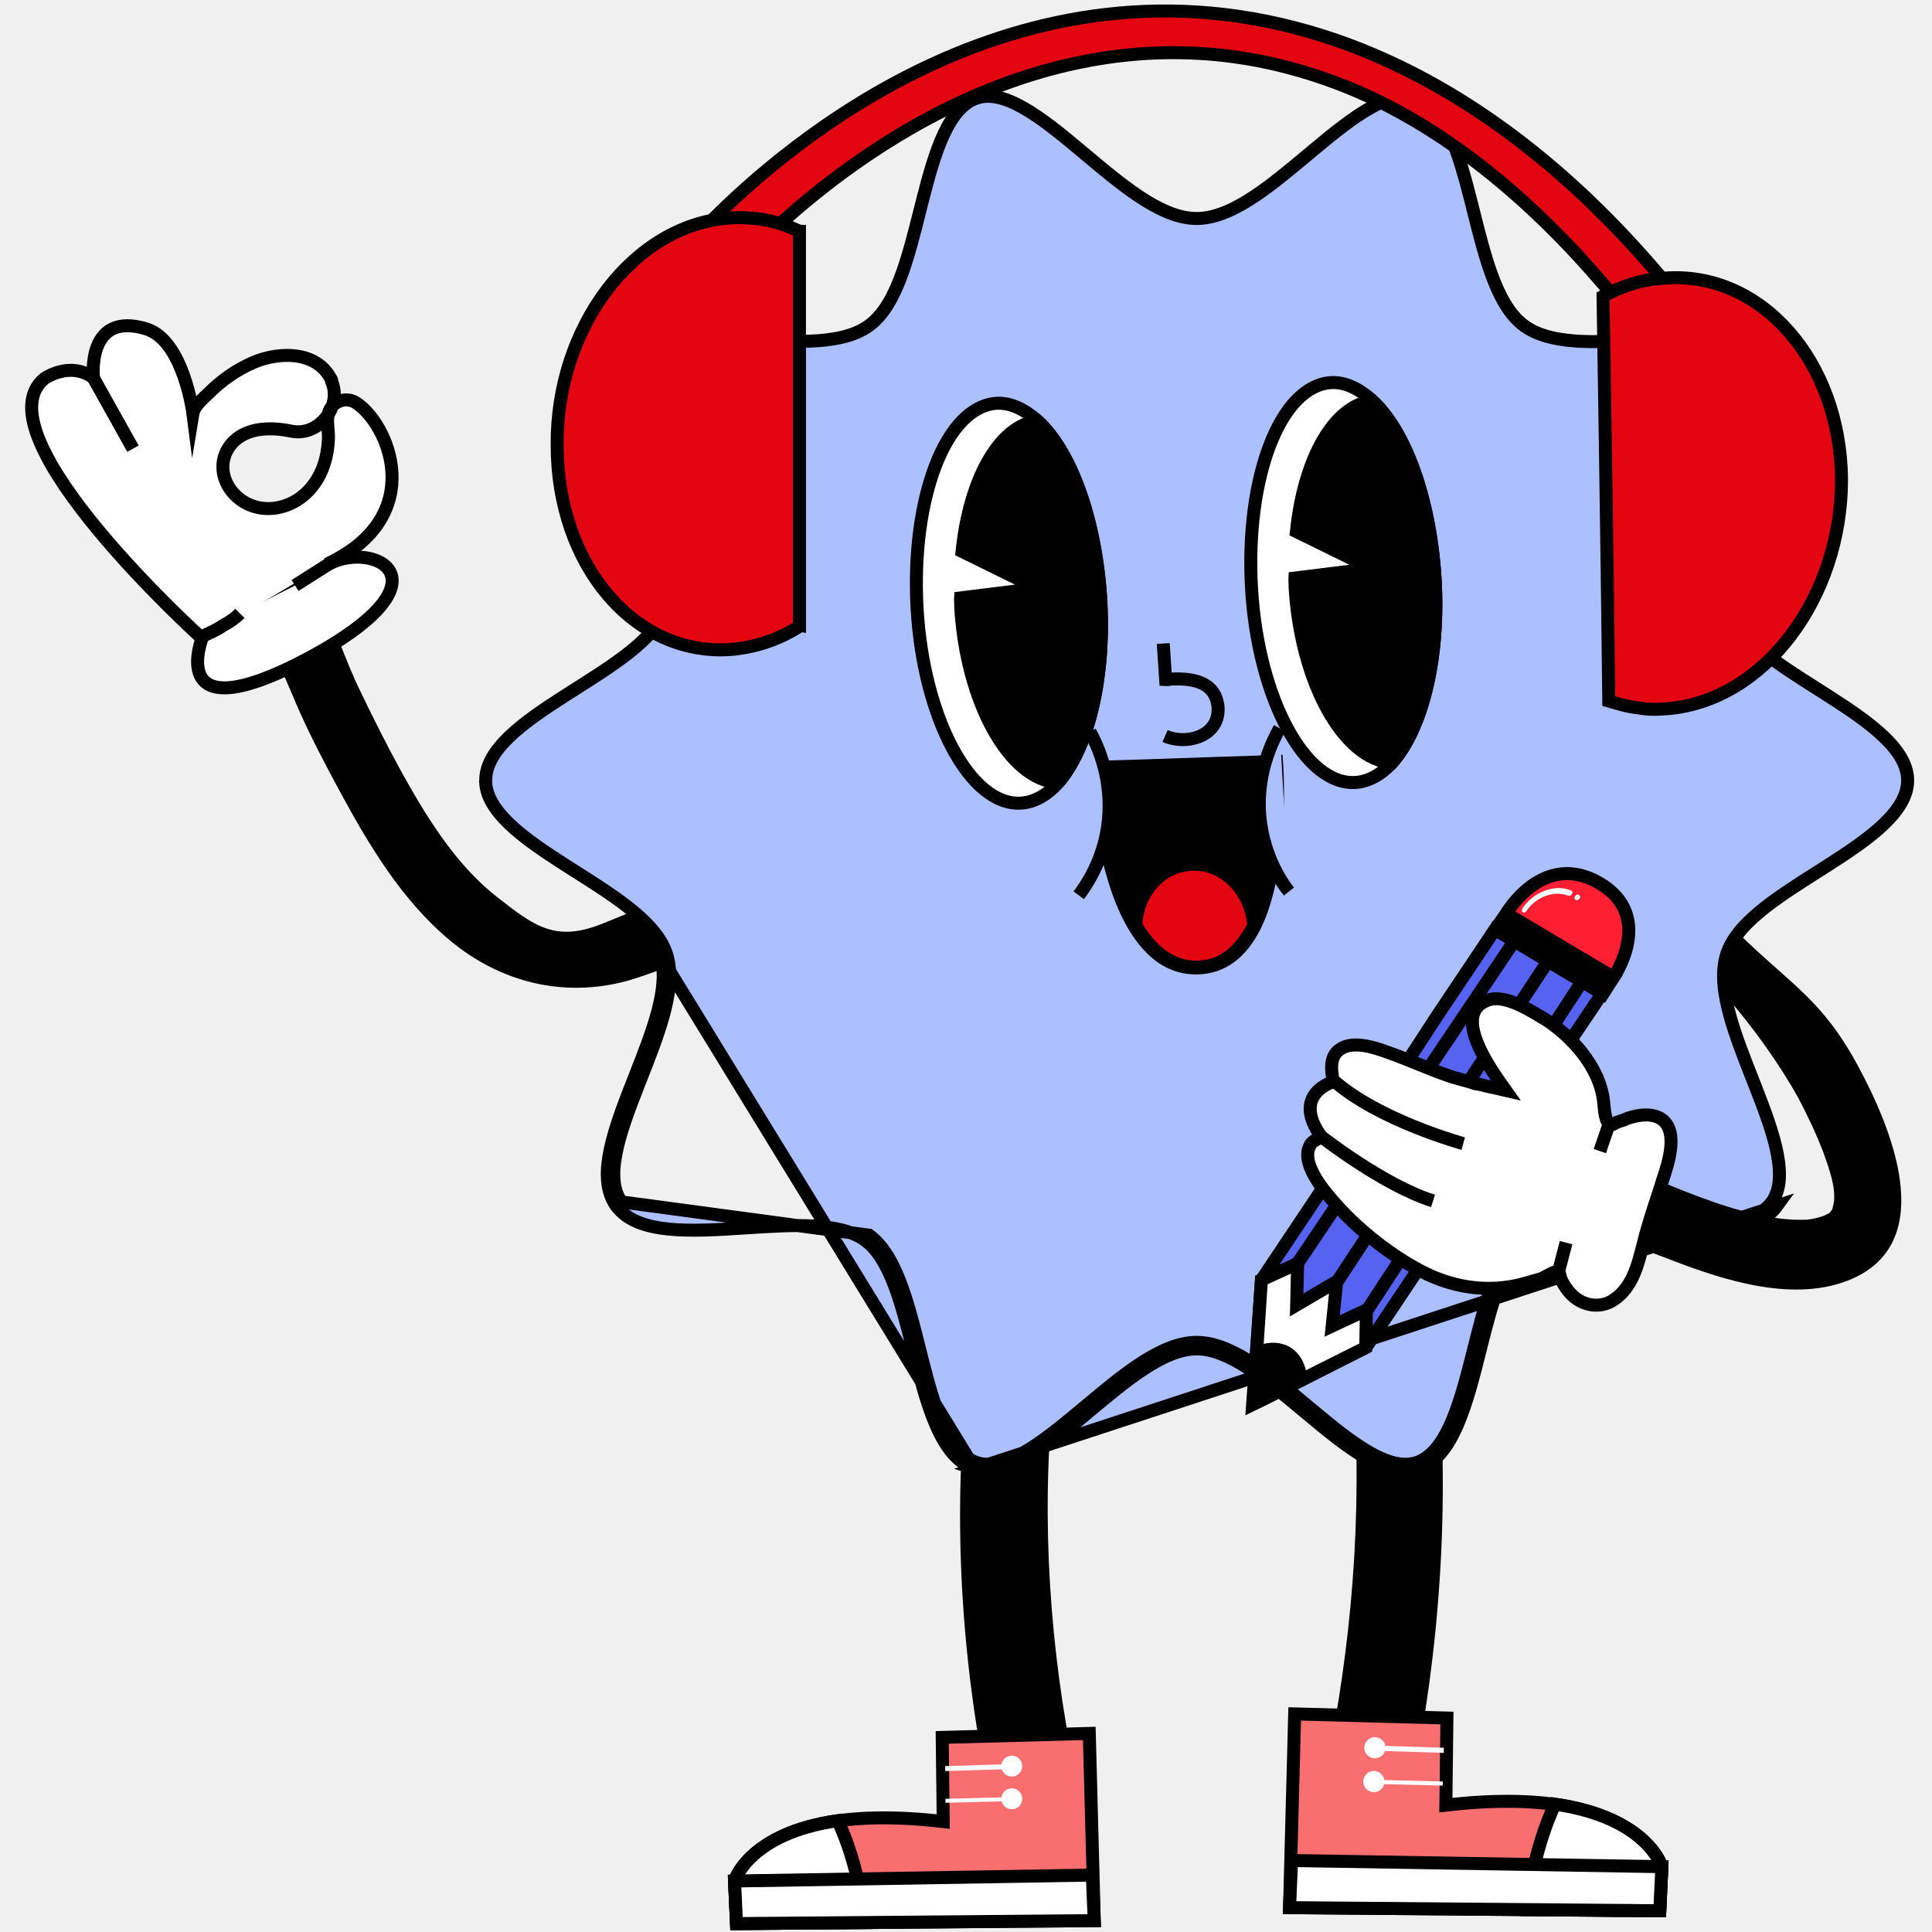
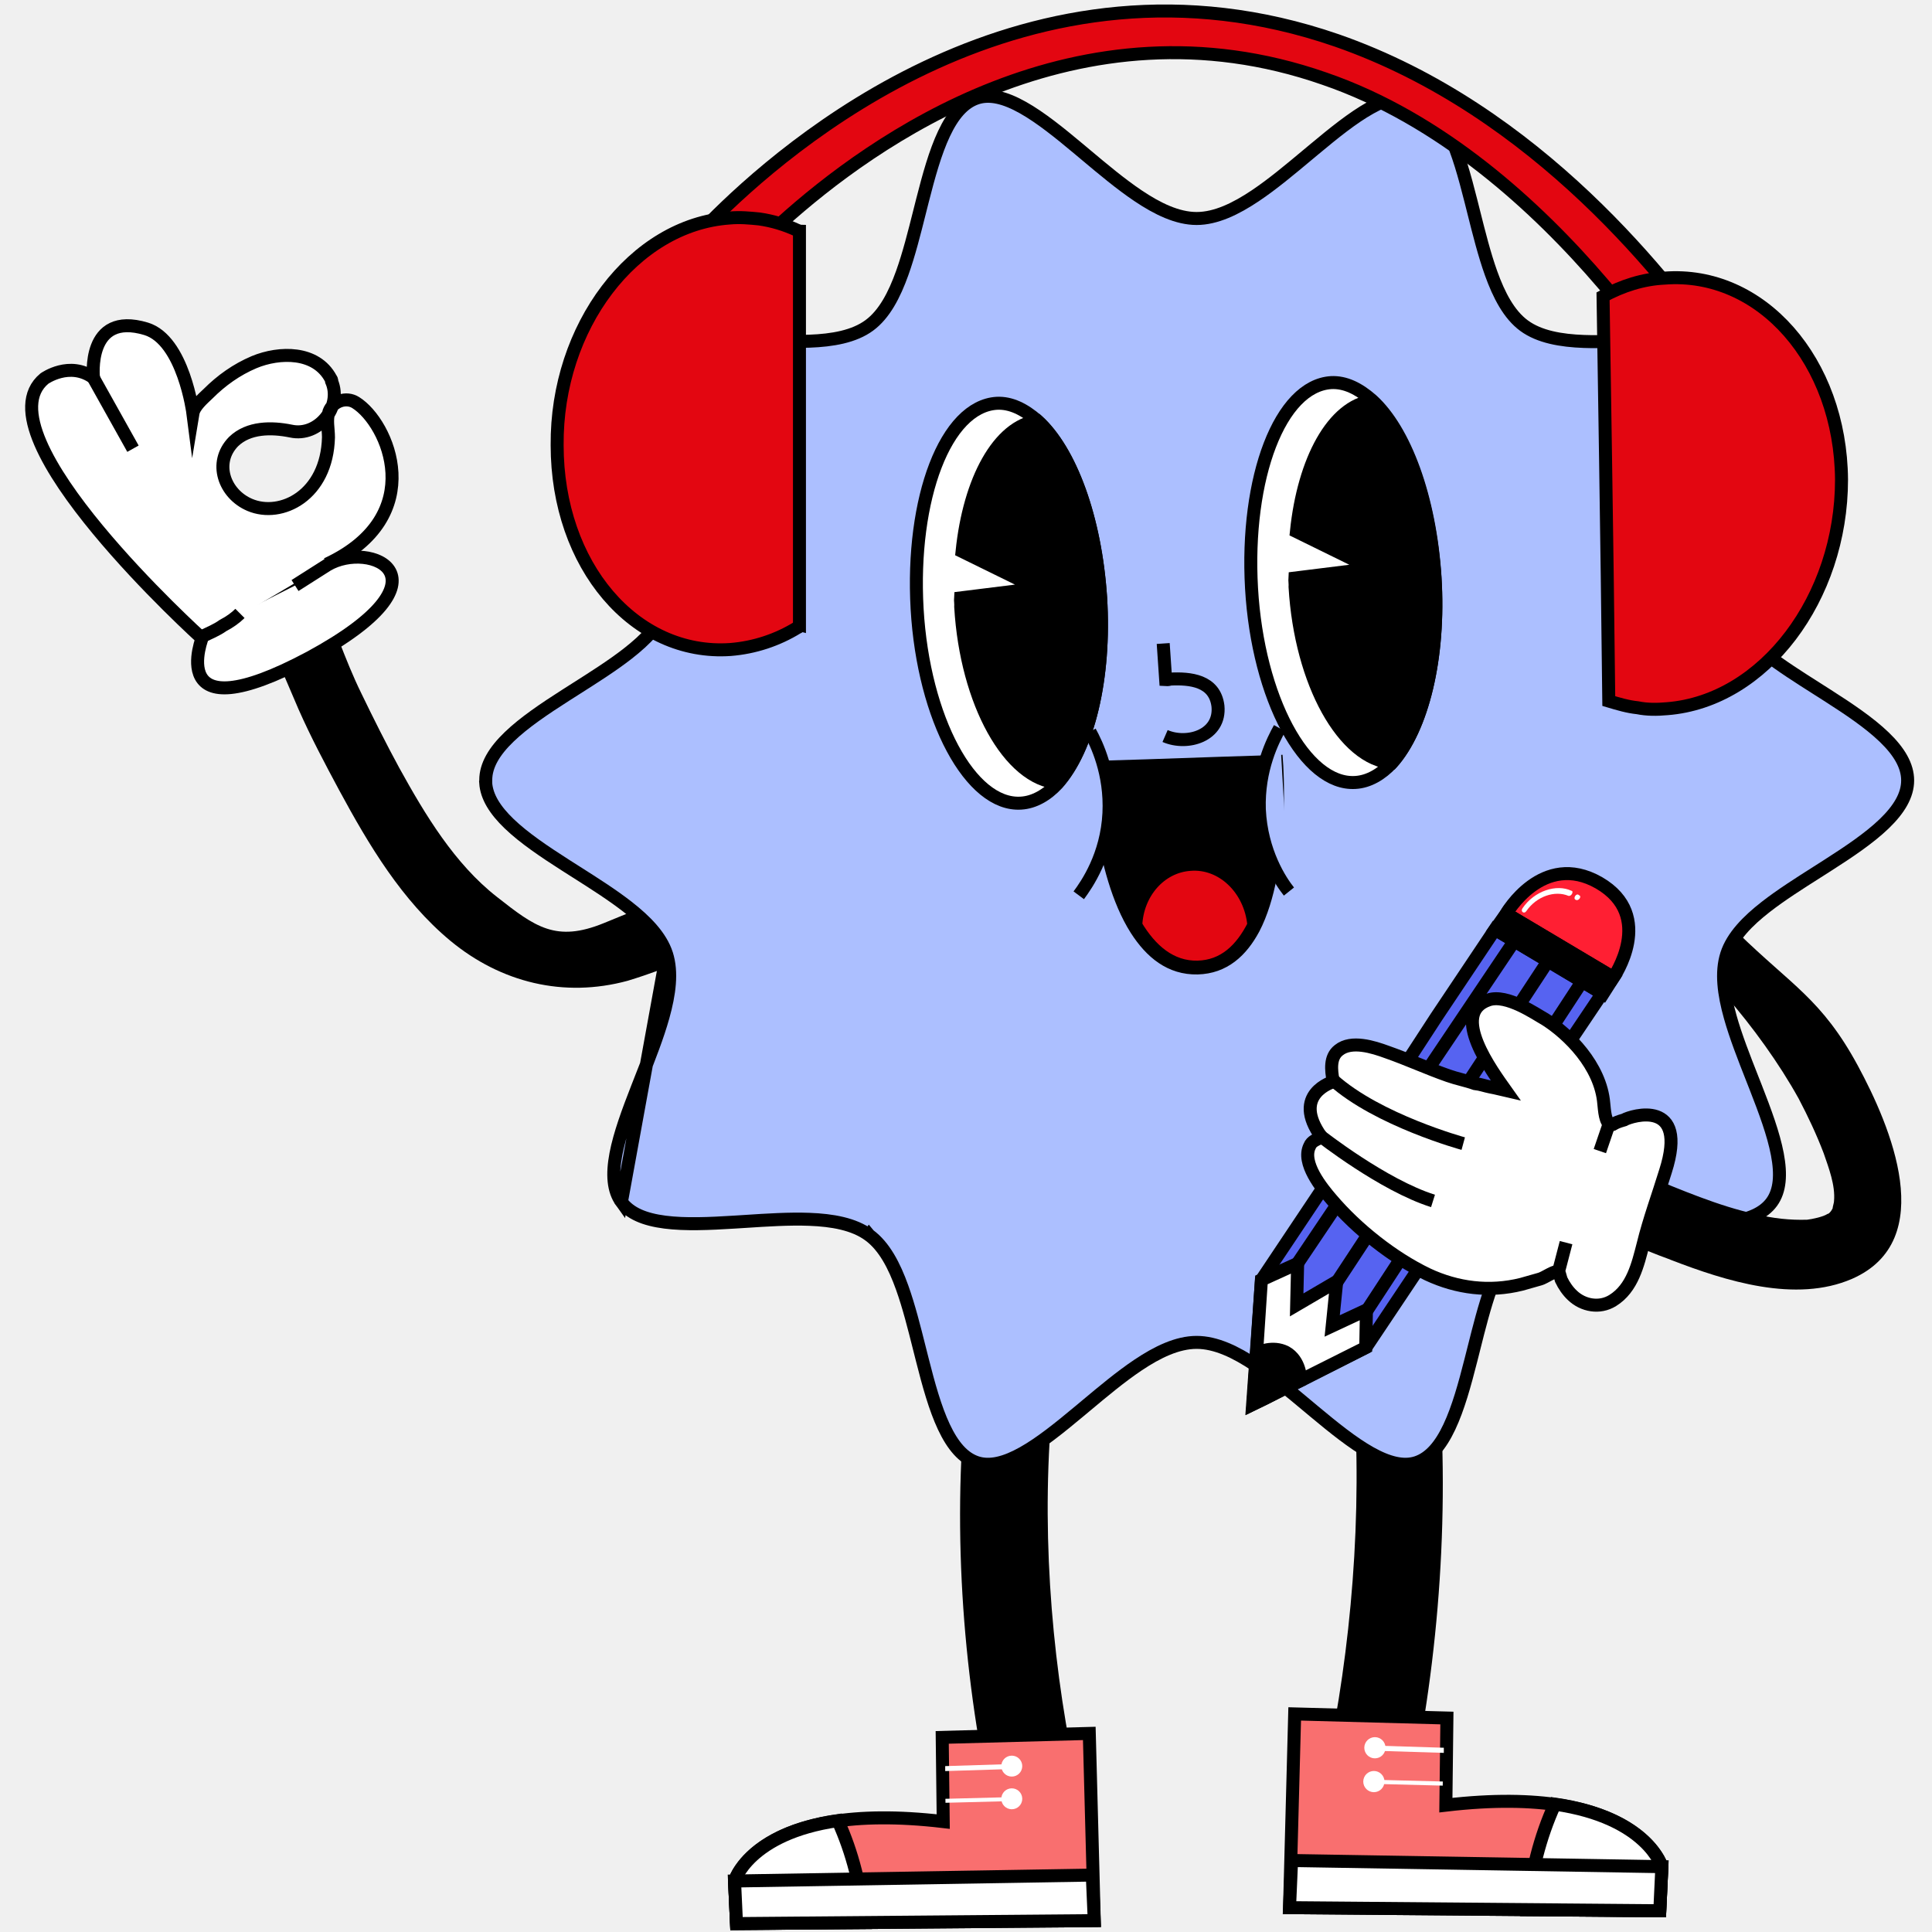
<svg xmlns="http://www.w3.org/2000/svg" width="119" height="119" viewBox="0 0 119 119" fill="none">
-   <path d="M79.75 57.176C89.377 71.067 90.51 91.842 87.163 108.954C86.34 113.058 81.14 111.543 81.964 107.438C84.795 92.852 84.435 73.972 76.095 61.975C73.882 58.818 77.485 53.956 79.75 57.176Z" fill="black" />
+   <path d="M79.75 57.176C89.377 71.067 90.51 91.842 87.163 108.954C86.34 113.058 81.14 111.543 81.964 107.438C84.795 92.852 84.435 73.972 76.095 61.975C73.881 58.818 77.485 53.956 79.75 57.176Z" fill="black" />
  <path d="M89.121 105.82L79.745 105.567L79.428 117.501L102.234 117.691L102.361 114.975C102.361 114.975 100.904 109.798 89.057 111.187L89.121 105.82Z" fill="#F96F6F" stroke="black" stroke-width="0.8" stroke-miterlimit="10" />
-   <path d="M95.772 111.124C101.474 111.945 102.361 114.976 102.361 114.976L102.234 117.691L94.062 117.628C94.315 115.355 94.822 113.208 95.772 111.124Z" fill="white" stroke="black" stroke-width="0.8" stroke-miterlimit="10" />
+   <path d="M95.772 111.124C101.474 111.945 102.361 114.976 102.361 114.976L102.234 117.691L94.062 117.628C94.315 115.354 94.822 113.208 95.772 111.124Z" fill="white" stroke="black" stroke-width="0.8" stroke-miterlimit="10" />
  <path d="M79.555 114.597L102.361 114.976L102.234 117.691L79.428 117.501L79.555 114.597Z" fill="white" stroke="black" stroke-width="0.8" stroke-miterlimit="10" />
  <path d="M88.931 107.967V107.651L84.876 107.525V107.841L88.931 107.967Z" fill="white" />
-   <path d="M84.879 109.629L88.869 109.731L88.862 109.984L84.873 109.882L84.879 109.629Z" fill="white" />
+   <path d="M84.879 109.629L88.869 109.731L88.863 109.984L84.873 109.882L84.879 109.629Z" fill="white" />
  <path d="M84.686 107.904C84.546 107.904 84.433 107.791 84.433 107.651C84.433 107.512 84.546 107.398 84.686 107.398C84.826 107.398 84.939 107.512 84.939 107.651C84.939 107.791 84.826 107.904 84.686 107.904Z" fill="white" stroke="white" stroke-width="0.8" stroke-miterlimit="10" />
  <path d="M84.623 109.988C84.483 109.988 84.369 109.875 84.369 109.735C84.369 109.595 84.483 109.482 84.623 109.482C84.763 109.482 84.876 109.595 84.876 109.735C84.876 109.875 84.763 109.988 84.623 109.988Z" fill="white" stroke="white" stroke-width="0.8" stroke-miterlimit="10" />
  <path d="M68.401 60.258C58.619 73.679 57.468 93.751 60.868 110.284C61.706 114.25 66.989 112.785 66.152 108.82C63.275 94.727 63.641 76.486 72.116 64.894C74.365 61.844 70.651 57.146 68.401 60.258Z" fill="black" />
  <path d="M58.035 107.013L67.094 106.769L67.4 118.299L45.365 118.482L45.243 115.859C45.243 115.859 46.651 110.856 58.097 112.198L58.035 107.013Z" fill="#F96F6F" stroke="black" stroke-width="0.8" stroke-miterlimit="10" />
  <path d="M51.609 112.138C46.1 112.931 45.243 115.859 45.243 115.859L45.365 118.482L53.261 118.421C53.016 116.225 52.527 114.151 51.609 112.138Z" fill="white" stroke="black" stroke-width="0.8" stroke-miterlimit="10" />
  <path d="M67.278 115.493L45.243 115.859L45.365 118.482L67.4 118.299L67.278 115.493Z" fill="white" stroke="black" stroke-width="0.8" stroke-miterlimit="10" />
-   <path d="M58.219 109.088V108.782L62.137 108.66V108.966L58.219 109.088Z" fill="white" />
+   <path d="M58.219 109.088V108.782L62.136 108.66V108.966L58.219 109.088Z" fill="white" />
  <path d="M62.086 110.697L62.092 110.942L58.237 111.041L58.231 110.796L62.086 110.697Z" fill="white" />
  <path d="M62.32 109.027C62.185 109.027 62.075 108.917 62.075 108.782C62.075 108.647 62.185 108.538 62.32 108.538C62.455 108.538 62.565 108.647 62.565 108.782C62.565 108.917 62.455 109.027 62.32 109.027Z" fill="white" stroke="white" stroke-width="0.8" stroke-miterlimit="10" />
  <path d="M62.32 111.04C62.185 111.04 62.075 110.931 62.075 110.796C62.075 110.661 62.185 110.551 62.32 110.551C62.455 110.551 62.565 110.661 62.565 110.796C62.565 110.931 62.455 111.04 62.32 111.04Z" fill="white" stroke="white" stroke-width="0.8" stroke-miterlimit="10" />
-   <path d="M60.044 90.467C57.905 89.767 57.075 86.459 56.249 83.171C55.538 80.341 54.831 77.526 53.297 76.402C51.74 75.254 48.833 75.443 45.925 75.632C42.59 75.848 39.253 76.064 37.951 74.263C36.669 72.482 37.891 69.376 39.118 66.255C40.196 63.515 41.279 60.763 40.675 58.887L60.044 90.467ZM60.044 90.467C62.075 91.132 64.588 89.031 67.134 86.902C69.405 85.003 71.701 83.082 73.705 83.082C75.71 83.082 78.008 85.003 80.279 86.901C82.825 89.028 85.337 91.127 87.366 90.467C89.507 89.766 90.34 86.454 91.167 83.163C91.878 80.336 92.584 77.525 94.113 76.402C95.669 75.259 98.573 75.449 101.478 75.638C104.816 75.856 108.157 76.075 109.459 74.272L60.044 90.467ZM37.935 71.089C37.699 72.339 37.771 73.328 38.276 74.029L53.534 76.08C54.465 76.762 55.086 77.963 55.567 79.306C55.98 80.458 56.312 81.778 56.638 83.078C56.695 83.305 56.752 83.533 56.809 83.758C57.198 85.287 57.598 86.741 58.139 87.891C58.684 89.048 59.332 89.813 60.169 90.087L60.169 90.087C60.966 90.348 61.906 90.112 63.006 89.495C64.097 88.883 65.259 87.944 66.465 86.939C66.602 86.825 66.739 86.71 66.877 86.595C67.941 85.705 69.031 84.794 70.095 84.081C71.289 83.281 72.518 82.682 73.705 82.682C74.892 82.682 76.121 83.28 77.316 84.08C78.38 84.793 79.471 85.704 80.536 86.594C80.673 86.709 80.809 86.823 80.945 86.936C82.151 87.94 83.313 88.879 84.405 89.492C85.504 90.109 86.445 90.346 87.242 90.087C88.079 89.812 88.727 89.047 89.272 87.891C89.814 86.74 90.215 85.287 90.604 83.758C90.662 83.53 90.72 83.3 90.778 83.07C91.104 81.773 91.435 80.456 91.847 79.306C92.328 77.963 92.947 76.762 93.877 76.08C94.815 75.391 96.144 75.16 97.564 75.108C98.797 75.062 100.164 75.152 101.507 75.24C101.723 75.254 101.938 75.268 102.152 75.281C103.713 75.379 105.205 75.445 106.453 75.285C107.708 75.124 108.624 74.745 109.135 74.038C109.639 73.337 109.712 72.348 109.475 71.097C109.24 69.855 108.717 68.447 108.144 66.981C108.07 66.792 107.995 66.602 107.92 66.412C107.42 65.139 106.909 63.841 106.57 62.629C106.182 61.245 105.994 59.894 106.355 58.773L106.355 58.773C106.706 57.683 107.645 56.728 108.761 55.859C109.699 55.128 110.816 54.419 111.919 53.719C112.137 53.581 112.355 53.442 112.57 53.304C113.89 52.46 115.137 51.623 116.053 50.741C116.974 49.855 117.5 48.981 117.5 48.07C117.5 47.159 116.974 46.285 116.053 45.399C115.137 44.517 113.89 43.68 112.57 42.836C112.355 42.698 112.137 42.56 111.919 42.421C110.816 41.721 109.699 41.012 108.761 40.281C107.645 39.412 106.706 38.457 106.355 37.367L106.355 37.367C105.994 36.246 106.182 34.895 106.57 33.511C106.909 32.299 107.42 31.001 107.92 29.728C107.995 29.538 108.07 29.348 108.144 29.16C108.717 27.694 109.24 26.285 109.475 25.043C109.712 23.792 109.639 22.802 109.134 22.102C108.623 21.395 107.708 21.016 106.453 20.855C105.205 20.695 103.713 20.761 102.152 20.859C101.938 20.872 101.723 20.886 101.507 20.901C100.164 20.988 98.797 21.078 97.564 21.032C96.144 20.98 94.815 20.749 93.877 20.061C92.945 19.378 92.325 18.177 91.843 16.834C91.43 15.682 91.099 14.362 90.772 13.062C90.715 12.835 90.658 12.607 90.601 12.382C90.213 10.853 89.812 9.399 89.271 8.249C88.727 7.092 88.078 6.327 87.242 6.053L87.241 6.053C86.444 5.792 85.504 6.028 84.405 6.645C83.313 7.257 82.151 8.196 80.945 9.201C80.808 9.315 80.671 9.43 80.533 9.545C79.469 10.435 78.379 11.346 77.316 12.059C76.121 12.859 74.892 13.458 73.705 13.458C72.518 13.458 71.289 12.858 70.096 12.056C69.032 11.341 67.943 10.428 66.879 9.536C66.742 9.42 66.605 9.306 66.469 9.192C65.264 8.184 64.103 7.244 63.013 6.63C61.914 6.011 60.974 5.775 60.178 6.036L60.178 6.036C59.341 6.31 58.692 7.075 58.147 8.232C57.605 9.382 57.204 10.836 56.815 12.364C56.757 12.592 56.699 12.822 56.641 13.053C56.315 14.35 55.984 15.666 55.572 16.816C55.091 18.16 54.472 19.36 53.542 20.043C52.604 20.732 51.275 20.963 49.855 21.015C48.622 21.06 47.255 20.971 45.912 20.883C45.696 20.869 45.481 20.855 45.267 20.841C43.706 20.743 42.214 20.677 40.966 20.837C39.711 20.999 38.795 21.377 38.284 22.085C37.78 22.785 37.707 23.775 37.944 25.025C38.179 26.268 38.702 27.676 39.275 29.142C39.349 29.331 39.424 29.52 39.499 29.71C39.999 30.983 40.51 32.282 40.849 33.493C41.237 34.877 41.425 36.228 41.064 37.349L41.064 37.349C40.713 38.439 39.774 39.394 38.658 40.264C37.72 40.995 36.603 41.703 35.5 42.404C35.282 42.542 35.064 42.68 34.849 42.818C33.529 43.662 32.282 44.499 31.366 45.382C30.445 46.268 29.919 47.141 29.919 48.052V48.217L29.916 48.221C29.973 49.075 30.49 49.898 31.357 50.732C32.274 51.615 33.52 52.451 34.84 53.296C35.056 53.434 35.273 53.572 35.492 53.71C36.594 54.41 37.711 55.119 38.65 55.85C39.766 56.719 40.704 57.675 41.056 58.764L41.056 58.764C41.416 59.886 41.228 61.236 40.841 62.62C40.502 63.832 39.991 65.131 39.49 66.403C39.415 66.593 39.34 66.783 39.267 66.972C38.693 68.438 38.171 69.846 37.935 71.089Z" fill="#ACBFFF" stroke="black" stroke-width="0.8" />
+   <path d="M41.056 58.765L41.056 58.764C40.704 57.675 39.766 56.719 38.65 55.85C37.711 55.119 36.595 54.41 35.492 53.71C35.273 53.572 35.056 53.434 34.84 53.296C33.52 52.451 32.274 51.615 31.357 50.732C30.49 49.898 29.973 49.075 29.916 48.221L29.919 48.217V48.053C29.919 47.141 30.445 46.268 31.366 45.382C32.283 44.499 33.529 43.662 34.849 42.818C35.065 42.68 35.282 42.542 35.5 42.404C36.603 41.703 37.72 40.995 38.658 40.264C39.774 39.394 40.713 38.439 41.064 37.349L41.064 37.349C41.425 36.228 41.237 34.877 40.85 33.493C40.51 32.282 39.999 30.983 39.499 29.71C39.424 29.52 39.349 29.331 39.276 29.142C38.702 27.676 38.179 26.268 37.944 25.025C37.707 23.775 37.78 22.785 38.285 22.084C38.796 21.377 39.712 20.999 40.966 20.837C42.215 20.677 43.706 20.743 45.267 20.841C45.481 20.855 45.697 20.869 45.912 20.883C47.255 20.971 48.622 21.06 49.855 21.015C51.275 20.963 52.605 20.732 53.542 20.043C54.472 19.36 55.091 18.16 55.572 16.816C55.984 15.667 56.315 14.35 56.641 13.053C56.699 12.822 56.757 12.592 56.815 12.364C57.204 10.836 57.605 9.382 58.147 8.232C58.692 7.075 59.341 6.31 60.178 6.036L60.178 6.036C60.974 5.775 61.914 6.011 63.013 6.63C64.103 7.244 65.264 8.184 66.469 9.192C66.605 9.306 66.742 9.42 66.879 9.536C67.943 10.428 69.032 11.341 70.096 12.056C71.289 12.858 72.518 13.458 73.705 13.458C74.892 13.458 76.121 12.859 77.316 12.059C78.38 11.346 79.469 10.435 80.533 9.545C80.671 9.43 80.809 9.315 80.946 9.201C82.151 8.196 83.313 7.257 84.405 6.645C85.504 6.028 86.444 5.792 87.242 6.053L87.242 6.053C88.078 6.327 88.727 7.092 89.271 8.249C89.813 9.399 90.213 10.853 90.601 12.382C90.658 12.607 90.715 12.835 90.772 13.062C91.099 14.362 91.43 15.682 91.843 16.834C92.325 18.177 92.945 19.378 93.877 20.061C94.815 20.749 96.144 20.98 97.565 21.032C98.797 21.078 100.164 20.988 101.507 20.901C101.723 20.887 101.938 20.872 102.152 20.859C103.713 20.761 105.205 20.695 106.453 20.855C107.708 21.016 108.624 21.395 109.135 22.102C109.639 22.803 109.712 23.793 109.475 25.043C109.24 26.285 108.717 27.694 108.144 29.16C108.07 29.348 107.995 29.538 107.92 29.728C107.42 31.001 106.909 32.299 106.57 33.511C106.182 34.895 105.994 36.246 106.355 37.367L106.355 37.367C106.706 38.457 107.645 39.412 108.761 40.281C109.699 41.012 110.816 41.721 111.919 42.421C112.137 42.56 112.355 42.698 112.57 42.836C113.89 43.68 115.137 44.517 116.054 45.399C116.974 46.285 117.5 47.159 117.5 48.07C117.5 48.981 116.974 49.855 116.054 50.741C115.137 51.623 113.89 52.46 112.57 53.304C112.355 53.442 112.137 53.581 111.919 53.719C110.816 54.419 109.699 55.128 108.761 55.859C107.645 56.728 106.706 57.683 106.355 58.773L106.355 58.773C105.994 59.894 106.182 61.245 106.57 62.629C106.909 63.841 107.42 65.139 107.92 66.412C107.995 66.602 108.07 66.792 108.144 66.981C108.717 68.447 109.24 69.855 109.475 71.097C109.712 72.348 109.639 73.338 109.134 74.038C108.623 74.745 107.708 75.124 106.453 75.285C105.205 75.445 103.713 75.379 102.152 75.281C101.938 75.268 101.723 75.254 101.507 75.24C100.164 75.152 98.797 75.063 97.565 75.108C96.144 75.16 94.815 75.391 93.877 76.08C92.947 76.762 92.328 77.963 91.847 79.306C91.435 80.456 91.104 81.773 90.778 83.07C90.72 83.3 90.662 83.53 90.604 83.758C90.216 85.287 89.815 86.74 89.272 87.891C88.728 89.047 88.079 89.812 87.242 90.087C86.445 90.346 85.504 90.109 84.405 89.492C83.313 88.879 82.151 87.94 80.945 86.936C80.81 86.823 80.673 86.709 80.536 86.594C79.471 85.704 78.38 84.793 77.316 84.08C76.121 83.28 74.892 82.683 73.705 82.683C72.518 82.683 71.289 83.281 70.095 84.081C69.031 84.794 67.941 85.705 66.877 86.595C66.739 86.71 66.602 86.825 66.465 86.939C65.259 87.944 64.097 88.883 63.006 89.495C61.907 90.112 60.966 90.348 60.169 90.087L60.169 90.087C59.332 89.813 58.684 89.048 58.139 87.891C57.598 86.741 57.198 85.287 56.81 83.758C56.752 83.533 56.695 83.306 56.638 83.078C56.312 81.778 55.98 80.458 55.567 79.306C55.086 77.963 54.465 76.762 53.533 76.079M41.056 58.765L38.276 74.03C38.787 74.737 39.703 75.115 40.958 75.276C42.206 75.437 43.698 75.371 45.259 75.273C45.471 75.26 45.683 75.246 45.897 75.233C47.242 75.145 48.612 75.056 49.846 75.103C51.267 75.156 52.596 75.389 53.533 76.079M41.056 58.765C41.417 59.886 41.228 61.236 40.841 62.62C40.502 63.832 39.991 65.131 39.49 66.403C39.415 66.593 39.341 66.783 39.267 66.972C38.694 68.438 38.171 69.846 37.935 71.089C37.699 72.339 37.771 73.329 38.276 74.029L41.056 58.765ZM53.533 76.079L53.297 76.402L53.534 76.08C53.534 76.08 53.534 76.08 53.533 76.079Z" fill="#ACBFFF" stroke="black" stroke-width="0.8" />
  <path d="M67.791 36.804C67.472 31.897 65.939 27.764 63.896 25.914C63.087 25.205 62.257 24.797 61.396 24.84C58.254 25.031 56.1 30.678 56.489 37.504C56.882 44.279 59.792 49.663 62.884 49.468C63.695 49.422 64.483 48.971 65.137 48.26C66.997 46.169 68.103 41.811 67.791 36.804Z" fill="white" stroke="black" stroke-width="0.8" stroke-miterlimit="10" />
  <path d="M65.142 48.21C62.178 48.011 59.525 43.299 59.174 37.383C59.188 37.182 59.151 36.978 59.162 36.828L63.895 36.24L59.258 33.964C59.711 29.562 61.502 26.258 63.897 25.916C65.94 27.765 67.469 31.948 67.792 36.804C68.104 41.812 66.997 46.169 65.142 48.21Z" fill="black" stroke="black" stroke-width="0.8" stroke-miterlimit="10" />
-   <path d="M88.389 35.531C88.07 30.623 86.537 26.491 84.494 24.641C83.685 23.932 82.855 23.523 81.994 23.566C78.852 23.758 76.698 29.405 77.087 36.231C77.48 43.006 80.39 48.39 83.482 48.195C84.293 48.149 85.081 47.698 85.735 46.987C87.594 44.896 88.701 40.538 88.389 35.531Z" fill="white" stroke="black" stroke-width="0.8" stroke-miterlimit="10" />
-   <path d="M85.736 46.987C82.773 46.788 80.119 42.076 79.769 36.16C79.782 35.959 79.746 35.755 79.756 35.605L84.489 35.017L79.852 32.741C80.306 28.339 82.097 25.035 84.492 24.692C86.534 26.542 88.064 30.725 88.386 35.581C88.702 40.538 87.595 44.896 85.736 46.987Z" fill="black" stroke="black" stroke-width="0.8" stroke-miterlimit="10" />
-   <path d="M71.648 39.636L71.798 41.862C71.798 41.862 71.999 41.875 72.053 41.829C73.319 41.763 74.824 41.915 75.019 43.489C75.197 45.314 73.135 45.931 71.762 45.335" fill="#ACBFFF" />
-   <path d="M71.648 39.636L71.798 41.862C71.798 41.862 71.999 41.875 72.053 41.829C73.319 41.763 74.824 41.915 75.019 43.489C75.197 45.314 73.135 45.931 71.762 45.335" stroke="black" stroke-width="0.8" stroke-miterlimit="10" />
-   <path d="M69.989 57.25C70.901 58.672 72.096 59.659 73.765 59.62C75.384 59.578 76.462 58.593 77.215 57.183C79.135 53.485 78.626 46.902 78.626 46.902L75.084 47.016L70.63 47.169L67.543 47.263C67.539 47.313 67.71 53.672 69.989 57.25Z" fill="black" stroke="black" stroke-width="0.8" stroke-miterlimit="10" />
-   <path d="M69.957 56.996C70.863 58.518 72.101 59.608 73.77 59.57C75.389 59.528 76.471 58.492 77.231 56.982C77.03 54.752 75.276 53.072 73.295 53.241C71.469 53.37 70.045 54.986 69.957 56.996Z" fill="#E30611" stroke="black" stroke-width="0.8" stroke-miterlimit="10" />
+   <path d="M88.389 35.531C88.07 30.623 86.537 26.491 84.494 24.641C83.685 23.932 82.855 23.523 81.994 23.566C78.852 23.758 76.698 29.405 77.087 36.231C77.479 43.006 80.39 48.39 83.482 48.195C84.292 48.149 85.08 47.698 85.735 46.987C87.594 44.896 88.701 40.538 88.389 35.531Z" fill="white" stroke="black" stroke-width="0.8" stroke-miterlimit="10" />
+   <path d="M85.736 46.987C82.772 46.788 80.119 42.076 79.768 36.16C79.782 35.959 79.746 35.755 79.756 35.605L84.489 35.017L79.852 32.741C80.305 28.339 82.097 25.035 84.492 24.692C86.534 26.542 88.064 30.725 88.386 35.581C88.702 40.538 87.595 44.896 85.736 46.987Z" fill="black" stroke="black" stroke-width="0.8" stroke-miterlimit="10" />
+   <path d="M71.647 39.636L71.798 41.862C71.798 41.862 71.999 41.875 72.052 41.829C73.319 41.763 74.824 41.915 75.019 43.489C75.196 45.314 73.135 45.931 71.762 45.335" fill="#ACBFFF" />
+   <path d="M71.647 39.636L71.798 41.862C71.798 41.862 71.999 41.875 72.052 41.829C73.319 41.763 74.824 41.915 75.019 43.489C75.196 45.314 73.135 45.931 71.762 45.335" stroke="black" stroke-width="0.8" stroke-miterlimit="10" />
+   <path d="M69.989 57.25C70.901 58.672 72.096 59.659 73.765 59.62C75.384 59.578 76.461 58.593 77.215 57.183C79.135 53.485 78.626 46.902 78.626 46.902L75.084 47.016L70.629 47.169L67.543 47.263C67.539 47.313 67.709 53.672 69.989 57.25Z" fill="black" stroke="black" stroke-width="0.8" stroke-miterlimit="10" />
+   <path d="M69.957 56.996C70.863 58.518 72.101 59.608 73.77 59.57C75.389 59.528 76.47 58.492 77.23 56.982C77.03 54.752 75.276 53.072 73.295 53.241C71.468 53.37 70.044 54.986 69.957 56.996Z" fill="#E30611" stroke="black" stroke-width="0.8" stroke-miterlimit="10" />
  <path d="M78.819 44.855C78.416 45.583 77.485 47.383 77.568 49.856C77.691 52.483 78.879 54.276 79.391 54.914" fill="#ACBFFF" />
  <path d="M78.819 44.855C78.416 45.583 77.485 47.383 77.568 49.856C77.691 52.483 78.879 54.276 79.391 54.914" stroke="black" stroke-width="0.8" stroke-miterlimit="10" />
  <path d="M67.135 45.07C67.539 45.803 68.422 47.625 68.304 50.084C68.176 52.694 66.945 54.474 66.445 55.145" fill="#ACBFFF" />
  <path d="M67.135 45.07C67.539 45.803 68.422 47.625 68.304 50.084C68.176 52.694 66.945 54.474 66.445 55.145" stroke="black" stroke-width="0.8" stroke-miterlimit="10" />
-   <path d="M40.081 57.177C40.577 57.573 41.185 59.528 41.185 59.528C41.185 59.528 40.112 59.97 38.654 60.412C34.729 61.476 30.856 60.523 27.741 57.948C24.752 55.463 22.721 52.054 20.895 48.679C20.011 47.031 19.155 45.422 18.389 43.689C18.035 42.862 17.681 42.035 17.327 41.208C16.927 40.234 16.567 39.231 16.195 38.297C16.195 38.297 16.167 38.257 16.138 38.218C15.813 37.43 15.487 36.643 15.19 35.895C14.722 34.91 15.413 33.696 16.378 33.367C17.423 32.98 18.516 33.58 18.916 34.554C19.167 35.154 19.43 35.687 19.642 36.316C20.07 37.329 20.487 38.411 20.876 39.453C21.293 40.535 21.739 41.657 22.264 42.722C22.995 44.24 23.84 45.916 24.593 47.298C26.185 50.181 27.999 53.205 30.606 55.242C32.963 57.098 34.25 58.056 37.181 56.863C39.322 55.993 38.673 56.248 38.673 56.248C38.673 56.248 39.221 56.49 40.081 57.177Z" fill="black" />
+   <path d="M40.081 57.177C40.577 57.573 41.185 59.528 41.185 59.528C41.185 59.528 40.112 59.97 38.654 60.412C34.729 61.476 30.856 60.523 27.741 57.948C24.752 55.464 22.721 52.054 20.895 48.679C20.011 47.031 19.155 45.422 18.389 43.689C18.035 42.862 17.681 42.035 17.327 41.208C16.927 40.234 16.567 39.232 16.195 38.297C16.195 38.297 16.167 38.257 16.138 38.218C15.813 37.43 15.487 36.643 15.19 35.895C14.722 34.91 15.413 33.696 16.378 33.367C17.423 32.98 18.516 33.58 18.916 34.554C19.167 35.154 19.43 35.687 19.642 36.316C20.07 37.329 20.487 38.411 20.876 39.453C21.293 40.535 21.739 41.657 22.264 42.722C22.995 44.24 23.84 45.916 24.593 47.298C26.185 50.181 27.999 53.205 30.606 55.242C32.963 57.098 34.25 58.056 37.181 56.863C39.322 55.994 38.673 56.248 38.673 56.248C38.673 56.248 39.221 56.49 40.081 57.177Z" fill="black" />
  <path d="M12.432 39.31C12.432 39.31 -1.446 26.773 2.734 23.318C2.734 23.318 4.288 22.208 5.758 23.27C5.758 23.27 5.297 19.141 8.998 20.253C11.304 20.952 11.884 25.465 11.884 25.465C11.957 25.022 12.49 24.564 12.815 24.253C13.636 23.432 14.569 22.766 15.65 22.307C17.22 21.655 19.465 21.616 20.373 23.314C20.41 23.366 20.447 23.417 20.433 23.506C21.088 25.072 19.595 26.92 17.919 26.552C16.726 26.31 15.31 26.304 14.386 27.199C13.121 28.493 13.807 30.428 15.387 31.099C17.308 31.917 20.144 30.518 20.232 26.934C20.231 26.387 20.089 25.863 20.266 25.346C20.509 24.703 21.331 24.428 21.91 24.797C23.899 26.036 26.468 31.789 20.13 34.751" fill="white" />
  <path d="M12.432 39.31C12.432 39.31 -1.446 26.773 2.734 23.318C2.734 23.318 4.288 22.208 5.758 23.27C5.758 23.27 5.297 19.141 8.998 20.253C11.304 20.952 11.884 25.465 11.884 25.465C11.957 25.022 12.49 24.564 12.815 24.253C13.636 23.432 14.569 22.766 15.65 22.307C17.22 21.655 19.465 21.616 20.373 23.314C20.41 23.366 20.447 23.417 20.433 23.506C21.088 25.072 19.595 26.92 17.919 26.552C16.726 26.31 15.31 26.304 14.386 27.199C13.121 28.493 13.807 30.428 15.387 31.099C17.308 31.917 20.144 30.518 20.232 26.934C20.231 26.387 20.089 25.863 20.266 25.346C20.509 24.703 21.331 24.428 21.91 24.797C23.899 26.036 26.468 31.789 20.13 34.751" stroke="black" stroke-width="0.8" stroke-miterlimit="10" />
  <path d="M5.722 23.223L8.19 27.637" stroke="black" stroke-width="0.8" stroke-miterlimit="10" />
  <path d="M18.172 36.065L20.163 34.799C22.799 33.23 28.171 35.574 19.085 40.498C9.963 45.371 12.492 39.182 12.492 39.182C12.841 39.012 13.329 38.819 13.744 38.523C14.144 38.316 14.506 38.057 14.78 37.783" fill="white" />
  <path d="M18.172 36.065L20.163 34.799C22.799 33.23 28.171 35.574 19.085 40.498C9.963 45.371 12.492 39.182 12.492 39.182C12.841 39.012 13.329 38.819 13.744 38.523C14.144 38.316 14.506 38.057 14.78 37.783" stroke="black" stroke-width="0.8" stroke-miterlimit="10" />
-   <path d="M42.635 14.78L45.407 16.427C45.526 16.309 48.121 13.722 48.121 13.722C53.726 8.665 66.409 -0.449 81.571 4.843C88.768 7.312 94.667 12.722 98.738 17.485C99.505 18.367 100.213 19.249 100.862 20.072C102.041 21.542 102.985 22.895 103.693 23.953L106.407 22.483C102.867 17.308 94.667 6.783 82.338 2.491C63.283 -4.095 48.357 9.018 43.756 13.663C43.284 14.133 42.93 14.545 42.635 14.78Z" fill="#E30611" stroke="black" stroke-width="0.8" stroke-miterlimit="10" />
+   <path d="M42.635 14.78L45.407 16.427C45.525 16.309 48.121 13.722 48.121 13.722C53.726 8.665 66.409 -0.449 81.571 4.843C88.768 7.312 94.667 12.722 98.738 17.485C99.505 18.367 100.213 19.249 100.862 20.072C102.041 21.542 102.985 22.895 103.693 23.953L106.407 22.483C102.867 17.309 94.667 6.783 82.338 2.491C63.283 -4.095 48.357 9.018 43.756 13.663C43.284 14.133 42.93 14.545 42.635 14.78Z" fill="#E30611" stroke="black" stroke-width="0.8" stroke-miterlimit="10" />
  <path d="M44.995 40.005C46.469 39.888 47.885 39.417 49.124 38.653C49.183 38.653 49.183 38.594 49.242 38.594V15.015V14.251C49.183 14.251 49.183 14.192 49.124 14.192C48.357 13.839 47.59 13.604 46.764 13.486C46.174 13.428 45.584 13.369 44.935 13.428C39.036 13.839 34.258 20.131 34.317 27.422C34.317 34.831 39.095 40.417 44.995 40.005Z" fill="#E30611" stroke="black" stroke-width="0.8" stroke-miterlimit="10" />
  <path d="M102.69 43.651C102.041 43.71 101.452 43.71 100.862 43.592C100.272 43.533 99.682 43.357 99.092 43.181C98.974 32.42 98.797 22.365 98.738 18.249C99.918 17.602 101.216 17.191 102.513 17.132C108.472 16.662 113.368 22.248 113.427 29.539C113.427 36.83 108.649 43.181 102.69 43.651Z" fill="#E30611" stroke="black" stroke-width="0.8" stroke-miterlimit="10" />
-   <path d="M98.69 61.182L92.082 57.248L88.477 62.634L87.012 64.884L85.961 66.473L77.702 78.834L77.379 83.361L77.154 86.513C78.124 86.056 79.1 85.517 80.07 85.06L84.131 82.998L92.526 70.444L93.577 68.855L95.042 66.605L98.69 61.182Z" fill="#5663F1" stroke="black" stroke-width="0.8" stroke-miterlimit="10" />
-   <path d="M77.695 78.836L79.927 77.82L79.867 80.375L82.334 78.93L82.057 81.671L84.165 80.687L84.122 82.999L77.191 86.476L77.695 78.836Z" fill="white" stroke="black" stroke-width="0.8" stroke-miterlimit="10" />
-   <path d="M77.413 83.325C77.538 83.294 78.383 82.868 79.209 83.293C80.109 83.805 80.11 84.943 80.104 85.024C79.134 85.481 78.158 86.019 77.188 86.477L77.413 83.325Z" fill="black" stroke="black" stroke-width="0.8" stroke-miterlimit="10" />
-   <path d="M79.894 77.858L93.256 57.983" stroke="black" stroke-width="0.8" stroke-miterlimit="10" />
-   <path d="M82.294 79.046L95.326 59.228" stroke="black" stroke-width="0.8" stroke-miterlimit="10" />
+   <path d="M98.689 61.182L92.081 57.248L88.477 62.634L87.012 64.884L85.961 66.473L77.701 78.834L77.379 83.361L77.154 86.514C78.124 86.056 79.1 85.517 80.07 85.06L84.13 82.998L92.526 70.444L93.577 68.855L95.042 66.605L98.689 61.182Z" fill="#5663F1" stroke="black" stroke-width="0.8" stroke-miterlimit="10" />
+   <path d="M77.695 78.836L79.927 77.82L79.867 80.375L82.334 78.93L82.056 81.671L84.164 80.687L84.122 82.999L77.19 86.477L77.695 78.836Z" fill="white" stroke="black" stroke-width="0.8" stroke-miterlimit="10" />
+   <path d="M77.413 83.325C77.537 83.294 78.383 82.868 79.208 83.293C80.109 83.805 80.109 84.943 80.104 85.024C79.134 85.481 78.158 86.02 77.188 86.477L77.413 83.325Z" fill="black" stroke="black" stroke-width="0.8" stroke-miterlimit="10" />
+   <path d="M79.893 77.858L93.256 57.983" stroke="black" stroke-width="0.8" stroke-miterlimit="10" />
+   <path d="M82.293 79.046L95.326 59.228" stroke="black" stroke-width="0.8" stroke-miterlimit="10" />
  <path d="M84.166 80.764L97.482 60.398" stroke="black" stroke-width="0.8" stroke-miterlimit="10" />
-   <path d="M92.774 56.278C92.774 56.278 95.007 52.38 98.491 54.379C102.012 56.422 99.379 60.21 99.379 60.21L92.774 56.278Z" fill="#FF1F33" stroke="black" stroke-width="0.8" stroke-miterlimit="10" />
-   <path d="M96.603 55.178C95.771 54.833 94.645 55.198 94.008 56.127C93.872 56.32 93.64 56.14 93.776 55.947C94.505 54.863 95.881 54.434 96.788 54.866C96.95 54.878 96.803 55.233 96.603 55.178Z" fill="white" />
-   <path d="M97.034 55.411C96.877 55.318 97.106 54.969 97.257 55.142C97.457 55.197 97.228 55.547 97.034 55.411Z" fill="white" />
-   <path d="M92.093 57.246L98.734 61.22L99.377 60.211L92.773 56.28L92.093 57.246Z" fill="black" stroke="black" stroke-width="0.8" stroke-miterlimit="10" />
-   <path d="M91.421 72.396C91.669 72.534 91.918 72.672 92.166 72.81C93.939 73.712 95.712 74.614 97.554 75.393C99.051 76.061 100.534 76.681 102.003 77.253C102.3 77.377 102.645 77.488 102.942 77.612C106.287 78.9 110.598 80.279 114.08 78.768C119.457 76.405 116.437 69.345 114.435 65.643C112.211 61.535 110.348 60.693 107.008 57.423L106.311 59.267L106.313 61.355C107.949 63.235 109.594 65.509 110.788 67.67C111.361 68.757 111.9 69.906 112.329 71.035C112.64 71.936 113.054 73.016 112.966 73.98C112.979 74.028 112.869 74.371 112.883 74.42C112.849 74.482 112.814 74.543 112.814 74.543C112.78 74.605 112.663 74.743 112.614 74.757L112.566 74.77C112.304 74.949 111.615 75.093 111.311 75.127C110.277 75.161 109.201 75.05 108.132 74.781C105.849 74.284 103.524 73.278 101.337 72.389C100.448 72.017 99.62 71.68 98.778 71.294C97.812 70.839 96.847 70.385 95.881 69.93C95.149 69.565 94.418 69.2 93.735 68.821C93.246 69.481 92.805 70.127 92.427 70.808C92.068 71.379 91.745 71.888 91.421 72.396Z" fill="black" />
-   <path d="M99.229 69.278C98.858 69.178 98.83 68.367 98.785 67.97C98.592 65.635 96.593 63.676 95.174 62.782C94.605 62.466 92.806 61.202 91.686 61.588C89.258 62.414 91.936 66.024 92.741 67.16C92.082 67.006 91.937 66.979 91.793 66.952C91.504 66.897 91.196 66.78 90.844 66.743C90.311 66.553 89.733 66.445 89.2 66.255C87.908 65.802 86.724 65.251 85.432 64.799C84.591 64.491 83.236 64.057 82.46 64.687C81.901 65.119 81.992 65.913 82.11 66.562C82.11 66.562 82.11 66.562 82.128 66.625C82.128 66.625 79.474 67.379 81.401 70.041C81.103 70.194 80.787 70.283 80.67 70.59C80.148 71.626 81.414 73.178 82.029 73.891C83.576 75.704 85.791 77.465 87.933 78.495C89.75 79.345 91.737 79.599 93.714 79.106C94.094 78.998 94.473 78.89 94.852 78.783C95.168 78.693 95.727 78.261 96.016 78.315C96.016 78.315 96.143 78.757 96.162 78.82C96.334 79.181 96.569 79.524 96.849 79.786C97.509 80.418 98.521 80.608 99.333 80.104C100.552 79.348 100.884 77.888 101.207 76.636C101.585 75.095 102.125 73.644 102.583 72.148C104.023 67.642 100.502 68.711 100.032 68.981C99.274 69.196 99.437 69.287 99.229 69.278Z" fill="white" stroke="black" stroke-width="0.8" stroke-miterlimit="10" />
-   <path d="M90.127 70.44C90.127 70.44 84.86 69 82.093 66.509" stroke="black" stroke-width="0.8" stroke-miterlimit="10" />
-   <path d="M81.297 69.942C81.297 69.942 85.185 73.002 88.266 73.97" stroke="black" stroke-width="0.8" stroke-miterlimit="10" />
+   <path d="M92.773 56.278C92.773 56.278 95.007 52.38 98.491 54.379C102.012 56.422 99.379 60.21 99.379 60.21L92.773 56.278Z" fill="#FF1F33" stroke="black" stroke-width="0.8" stroke-miterlimit="10" />
+   <path d="M96.602 55.178C95.771 54.833 94.644 55.198 94.007 56.127C93.871 56.32 93.639 56.141 93.776 55.947C94.505 54.863 95.881 54.434 96.787 54.866C96.95 54.878 96.802 55.233 96.602 55.178Z" fill="white" />
+   <path d="M97.034 55.411C96.877 55.318 97.106 54.969 97.257 55.142C97.457 55.198 97.228 55.547 97.034 55.411Z" fill="white" />
+   <path d="M92.093 57.246L98.734 61.22L99.376 60.211L92.773 56.281L92.093 57.246Z" fill="black" stroke="black" stroke-width="0.8" stroke-miterlimit="10" />
+   <path d="M91.421 72.397C91.669 72.534 91.917 72.672 92.166 72.81C93.939 73.712 95.712 74.614 97.554 75.393C99.051 76.061 100.534 76.681 102.003 77.253C102.3 77.377 102.645 77.488 102.941 77.612C106.287 78.9 110.598 80.279 114.079 78.768C119.456 76.405 116.437 69.345 114.434 65.643C112.211 61.535 110.348 60.693 107.007 57.423L106.311 59.267L106.312 61.355C107.948 63.235 109.593 65.509 110.788 67.67C111.361 68.757 111.9 69.906 112.329 71.035C112.64 71.936 113.054 73.016 112.965 73.98C112.979 74.028 112.869 74.371 112.883 74.42C112.849 74.482 112.814 74.543 112.814 74.543C112.78 74.605 112.663 74.743 112.614 74.757L112.566 74.77C112.304 74.949 111.615 75.093 111.311 75.127C110.277 75.161 109.201 75.05 108.132 74.781C105.849 74.284 103.524 73.278 101.337 72.389C100.447 72.017 99.62 71.68 98.778 71.294C97.812 70.839 96.846 70.385 95.88 69.93C95.149 69.565 94.418 69.2 93.735 68.821C93.246 69.481 92.805 70.127 92.426 70.808C92.068 71.379 91.744 71.888 91.421 72.397Z" fill="black" />
+   <path d="M99.229 69.278C98.858 69.178 98.83 68.367 98.784 67.97C98.592 65.635 96.593 63.676 95.174 62.782C94.604 62.466 92.805 61.202 91.686 61.588C89.258 62.415 91.936 66.024 92.741 67.16C92.082 67.006 91.937 66.979 91.792 66.952C91.503 66.897 91.196 66.78 90.844 66.743C90.311 66.553 89.733 66.445 89.199 66.255C87.907 65.802 86.723 65.251 85.431 64.799C84.591 64.491 83.236 64.057 82.46 64.687C81.9 65.119 81.992 65.913 82.11 66.562C82.11 66.562 82.11 66.562 82.128 66.625C82.128 66.625 79.474 67.379 81.401 70.041C81.103 70.194 80.787 70.283 80.67 70.59C80.148 71.626 81.414 73.178 82.029 73.891C83.576 75.704 85.791 77.465 87.933 78.495C89.749 79.345 91.737 79.599 93.714 79.106C94.093 78.998 94.472 78.891 94.852 78.783C95.168 78.693 95.727 78.261 96.016 78.315C96.016 78.315 96.143 78.757 96.161 78.82C96.333 79.181 96.569 79.524 96.849 79.786C97.509 80.418 98.521 80.608 99.333 80.104C100.551 79.348 100.884 77.888 101.207 76.636C101.584 75.095 102.124 73.644 102.583 72.148C104.022 67.642 100.501 68.711 100.032 68.981C99.274 69.196 99.436 69.287 99.229 69.278Z" fill="white" stroke="black" stroke-width="0.8" stroke-miterlimit="10" />
+   <path d="M90.127 70.44C90.127 70.44 84.859 69 82.093 66.509" stroke="black" stroke-width="0.8" stroke-miterlimit="10" />
+   <path d="M81.297 69.942C81.297 69.942 85.185 73.002 88.265 73.97" stroke="black" stroke-width="0.8" stroke-miterlimit="10" />
  <path d="M99.136 69.162L98.542 70.901" stroke="black" stroke-width="0.8" stroke-miterlimit="10" />
  <path d="M96.461 76.54L96.039 78.161" stroke="black" stroke-width="0.8" stroke-miterlimit="10" />
</svg>
